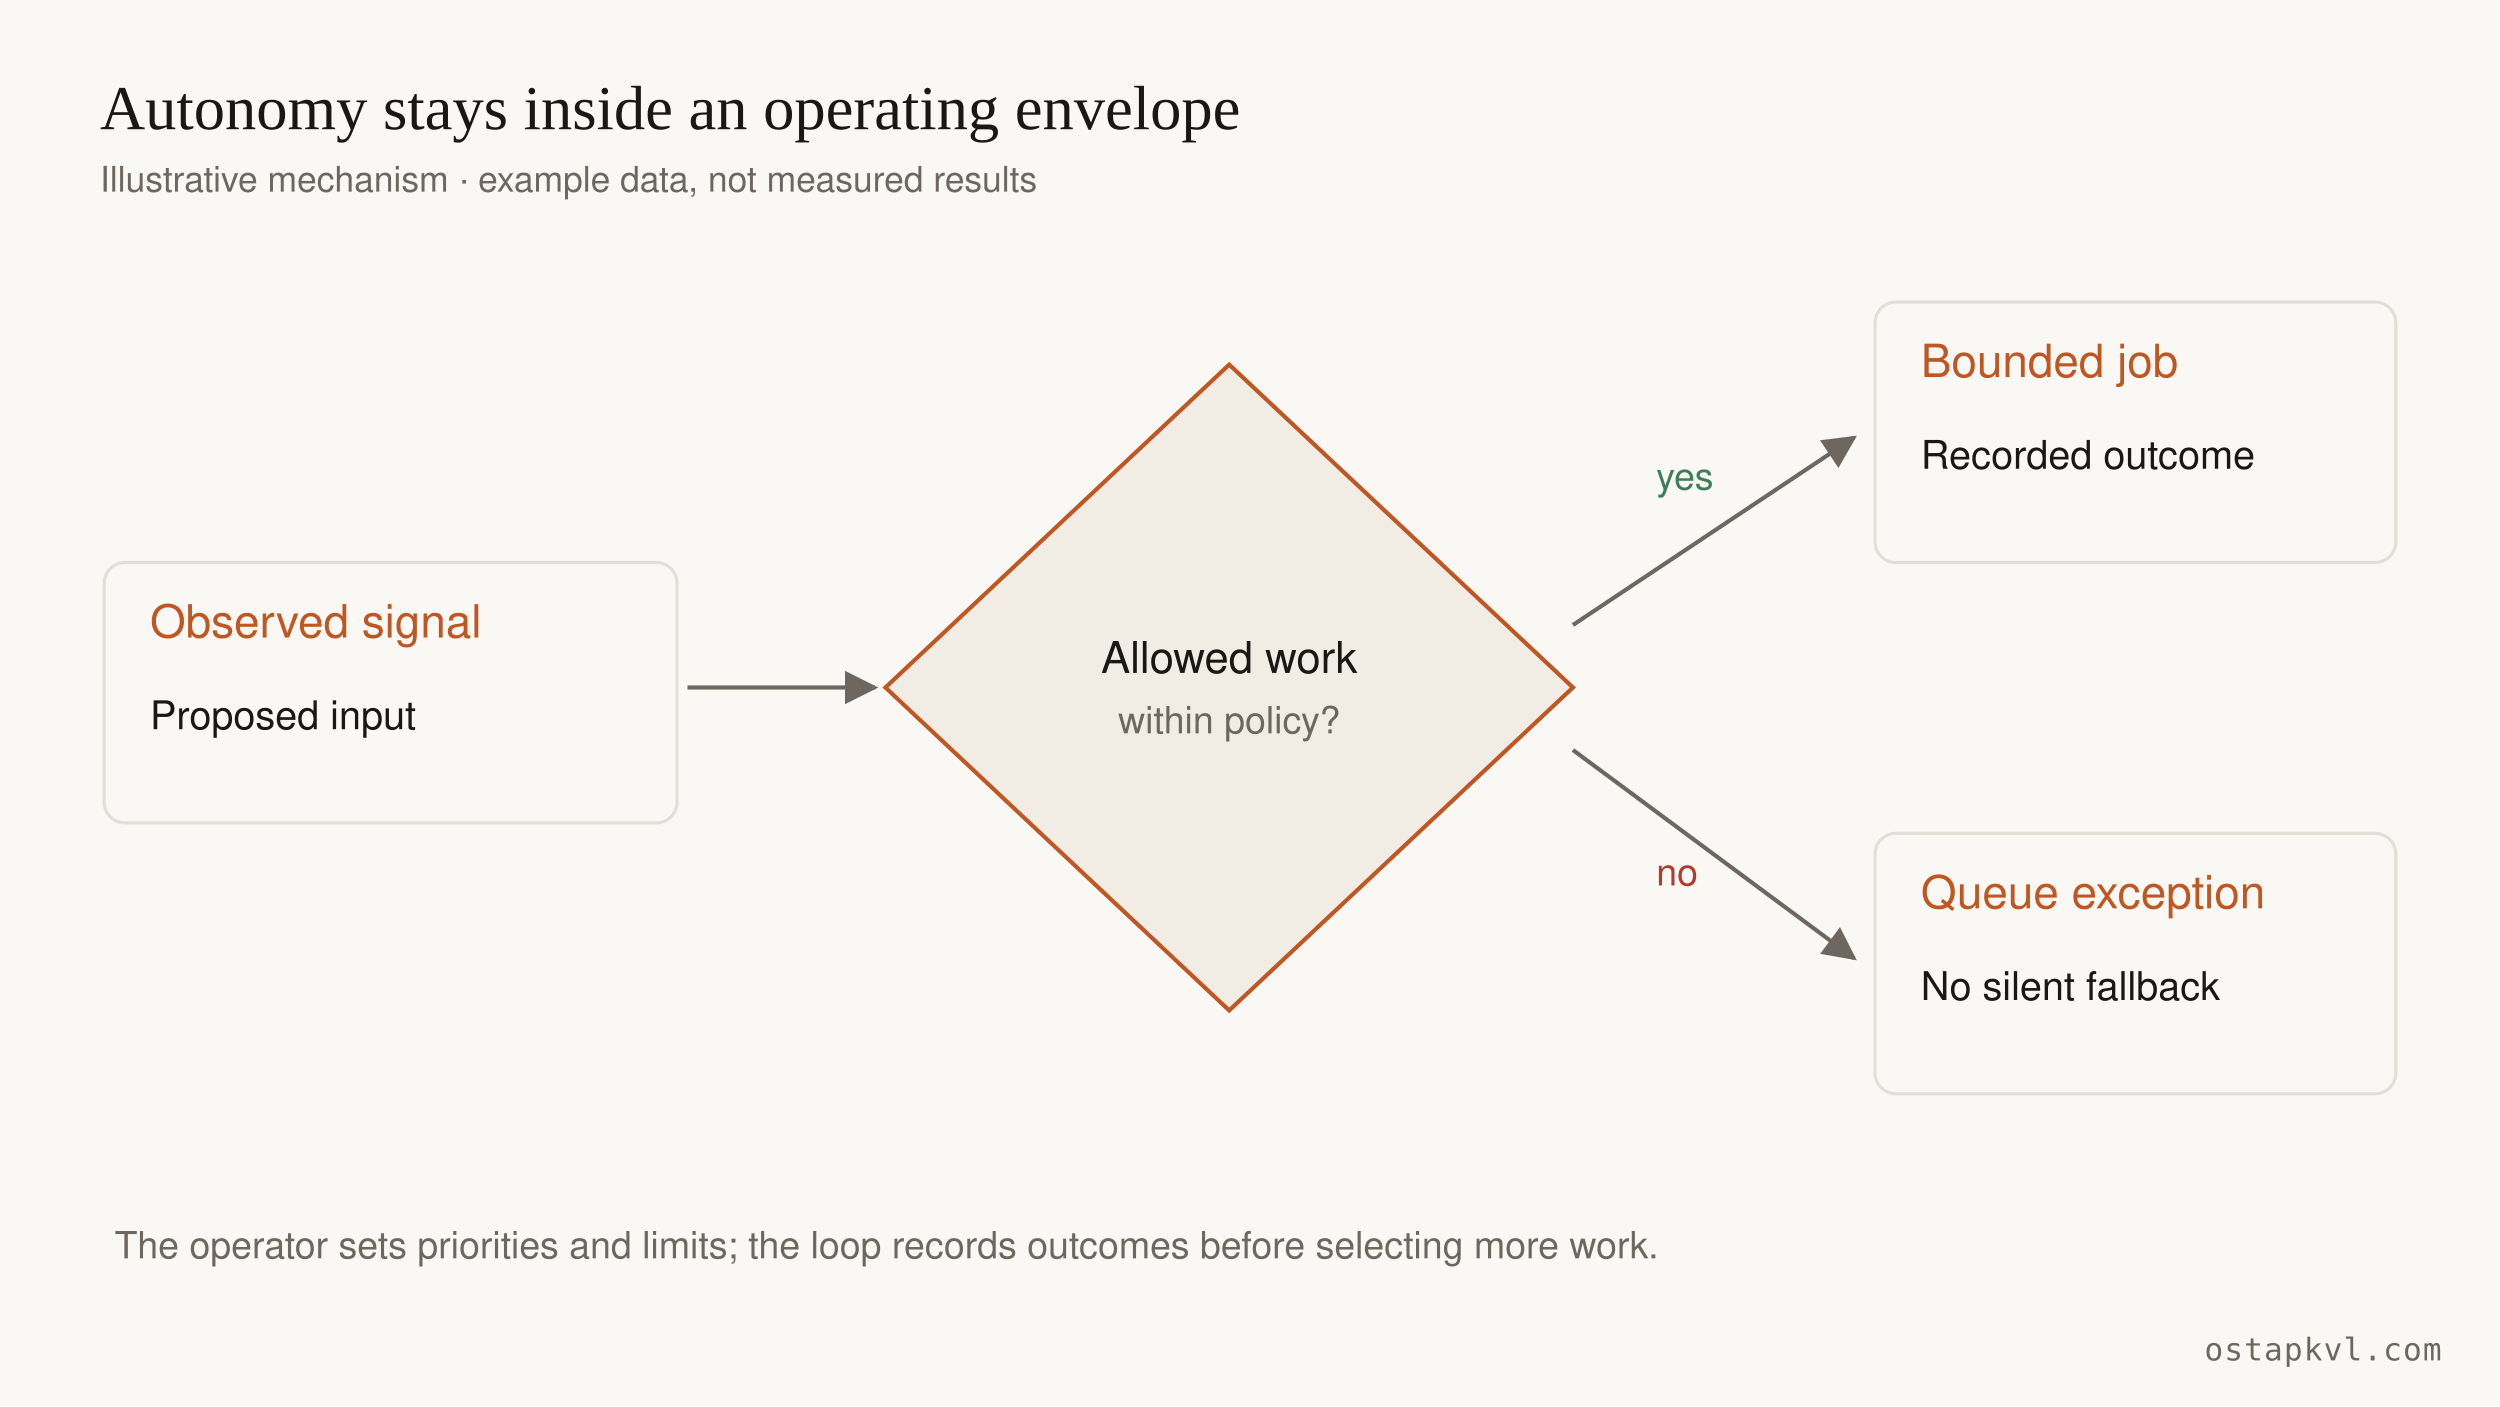
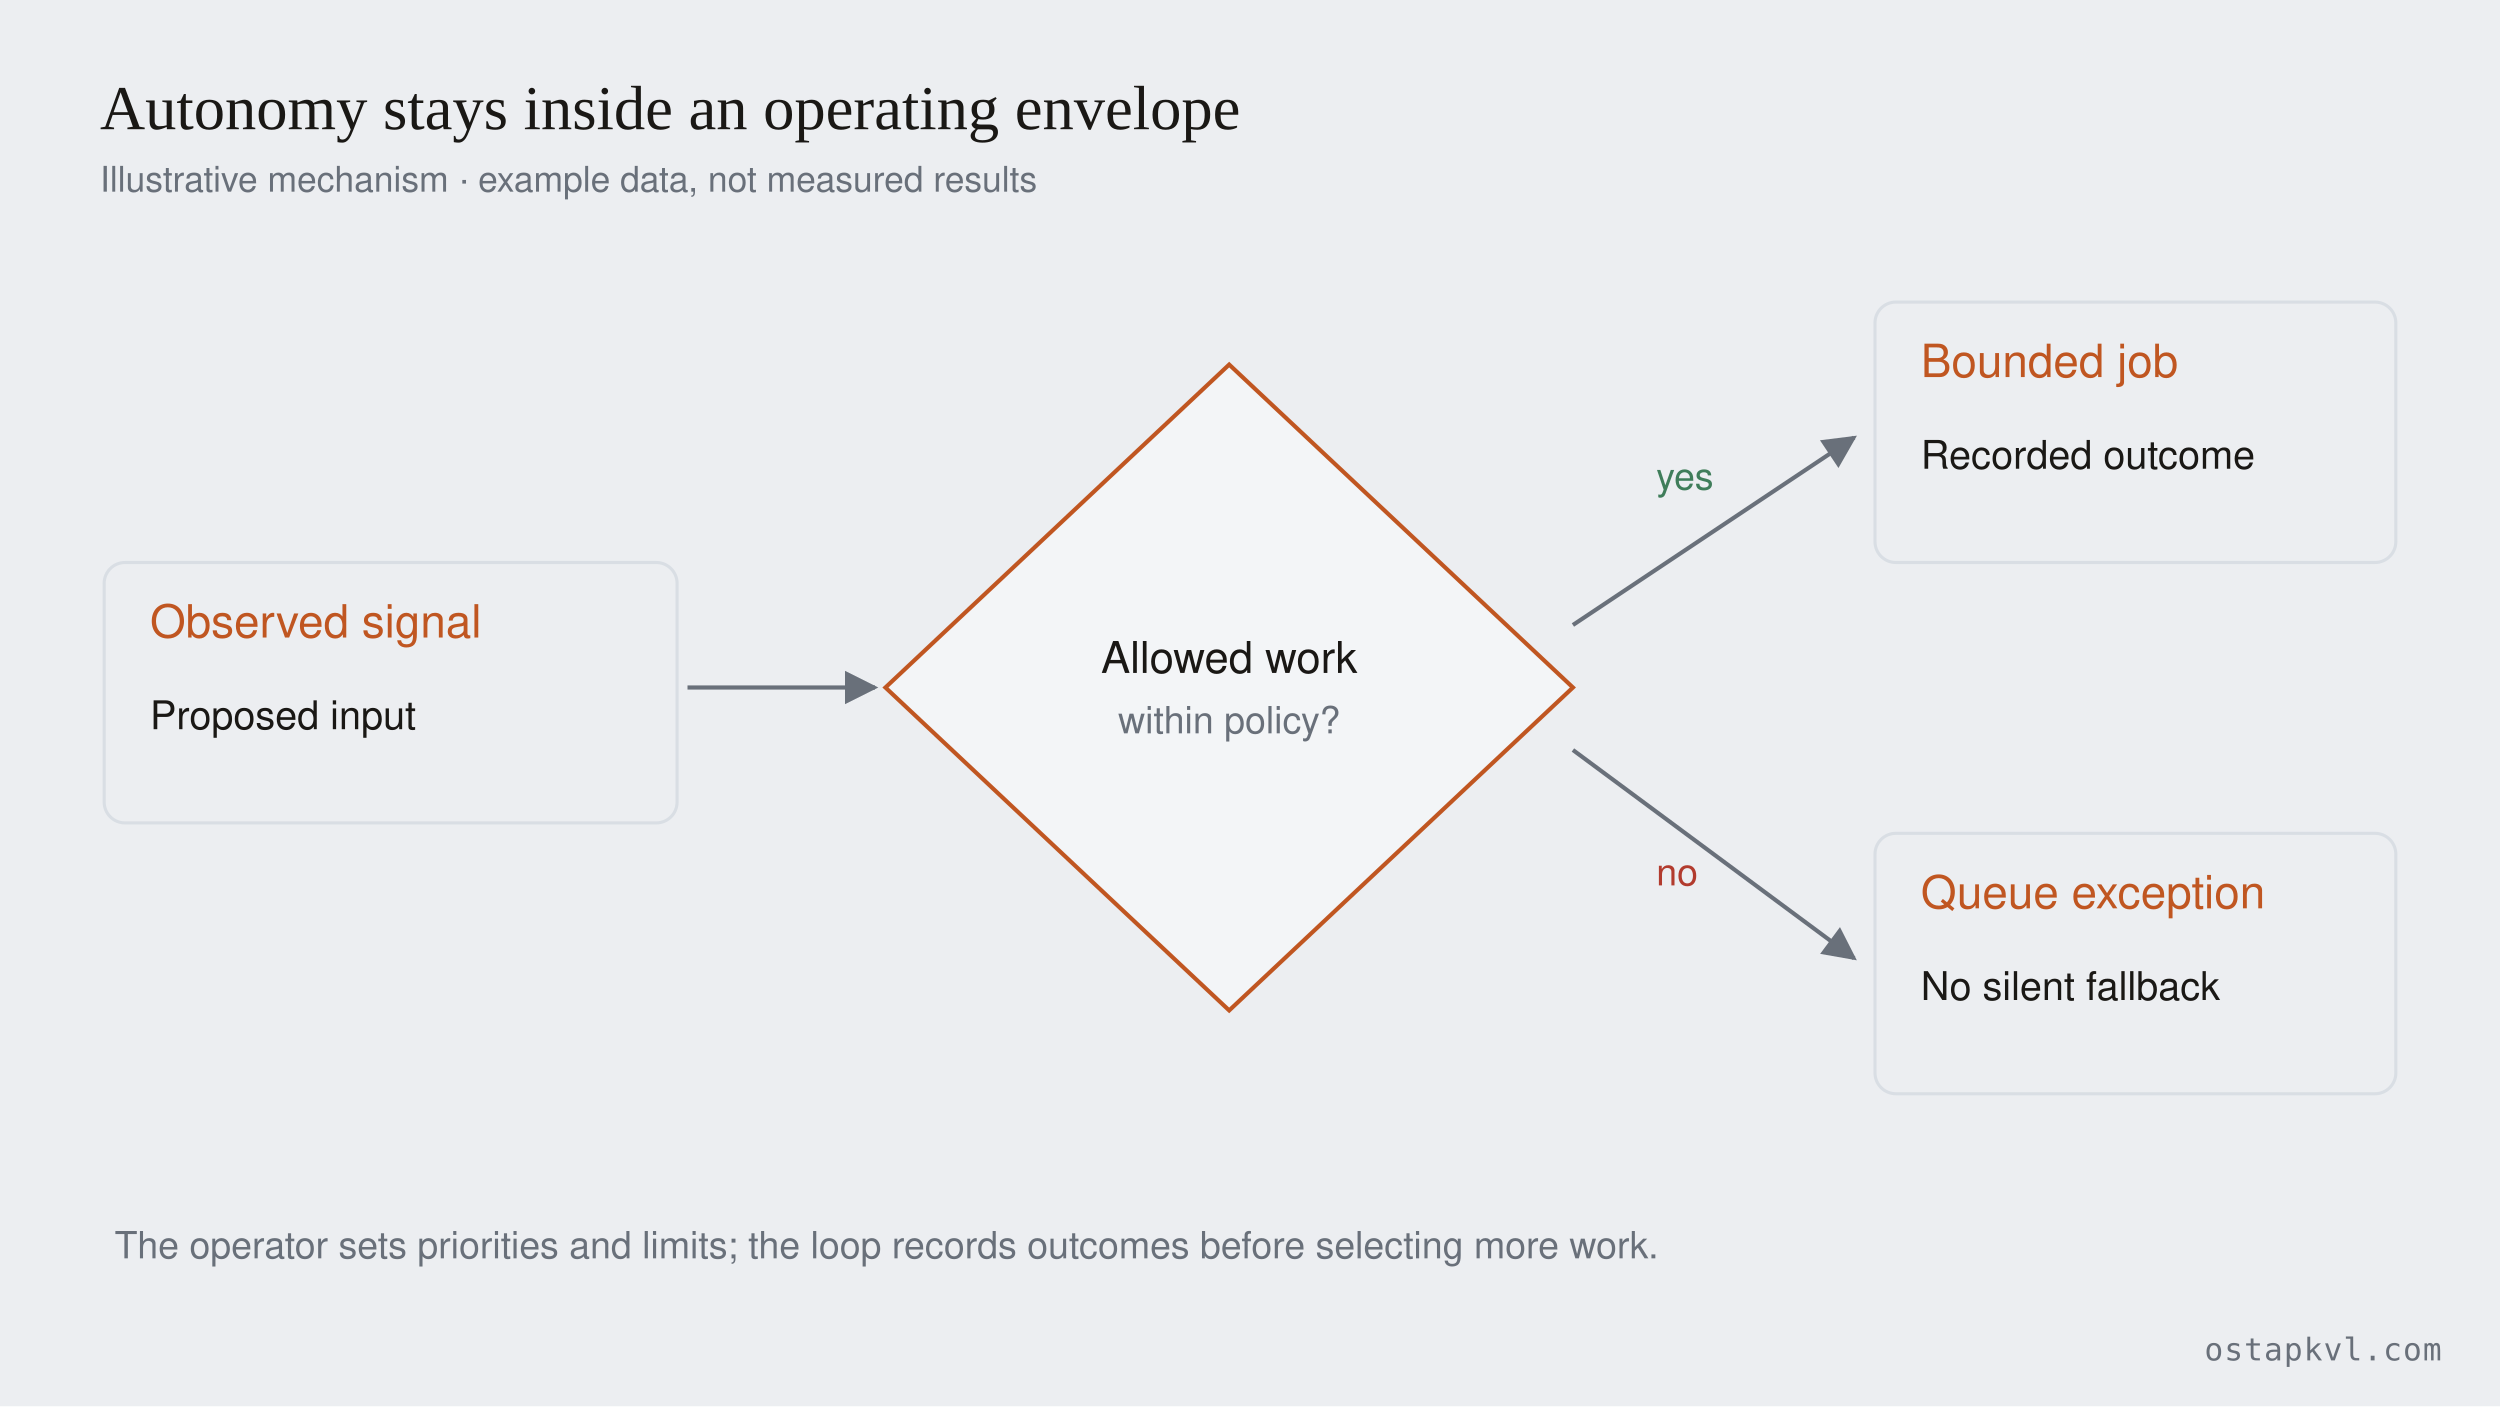
<svg xmlns="http://www.w3.org/2000/svg" width="1200" height="675" viewBox="0 0 1200 675" role="img" aria-label="Autonomy stays inside an operating envelope">
  <defs>
    <marker id="arr" viewBox="0 0 10 10" refX="9" refY="5" markerWidth="8" markerHeight="8" orient="auto-start-reverse">
-       <path d="M0,0 L10,5 L0,10 z" fill="#6E675F" />
+       <path d="M0,0 L10,5 L0,10 z" fill="#69707A" />
    </marker>
    <marker id="arrA" viewBox="0 0 10 10" refX="9" refY="5" markerWidth="8" markerHeight="8" orient="auto-start-reverse">
      <path d="M0,0 L10,5 L0,10 z" fill="#C05621" />
    </marker>
  </defs>
-   <rect width="100%" height="100%" fill="#FAF8F4" />
+   <rect width="100%" height="100%" fill="#ECEEF1" />
  <text x="48" y="62" font-family="Georgia, 'Times New Roman', serif" font-size="30" fill="#1A1815">Autonomy stays inside an operating envelope</text>
-   <text x="48" y="92" font-family="'Helvetica Neue', Helvetica, Arial, sans-serif" font-size="17" fill="#6E675F">Illustrative mechanism · example data, not measured results</text>
-   <rect x="50" y="270" width="275" height="125" rx="10" fill="#FAF8F4" stroke="#E3DED6" stroke-width="1.5" />
+   <text x="48" y="92" font-family="'Helvetica Neue', Helvetica, Arial, sans-serif" font-size="17" fill="#69707A">Illustrative mechanism · example data, not measured results</text>
+   <rect x="50" y="270" width="275" height="125" rx="10" fill="#ECEEF1" stroke="#D9DEE4" stroke-width="1.5" />
  <text x="72" y="306" font-family="'Helvetica Neue', Helvetica, Arial, sans-serif" font-size="22" fill="#C05621">Observed signal</text>
  <text x="72" y="350" font-family="'Helvetica Neue', Helvetica, Arial, sans-serif" font-size="19" fill="#1A1815">Proposed input</text>
-   <line x1="330" y1="330" x2="420" y2="330" stroke="#6E675F" stroke-width="2" marker-end="url(#arr)" />
-   <path d="M590 175L755 330L590 485L425 330Z" fill="#F1ECE4" stroke="#C05621" stroke-width="2" />
+   <line x1="330" y1="330" x2="420" y2="330" stroke="#69707A" stroke-width="2" marker-end="url(#arr)" />
+   <path d="M590 175L755 330L590 485L425 330Z" fill="#F3F5F7" stroke="#C05621" stroke-width="2" />
  <text text-anchor="middle" x="590" y="323" font-family="'Helvetica Neue', Helvetica, Arial, sans-serif" font-size="21" fill="#1A1815">Allowed work</text>
-   <text text-anchor="middle" x="590" y="352" font-family="'Helvetica Neue', Helvetica, Arial, sans-serif" font-size="18" fill="#6E675F">within policy?</text>
-   <line x1="755" y1="300" x2="890" y2="210" stroke="#6E675F" stroke-width="2" marker-end="url(#arr)" />
-   <line x1="755" y1="360" x2="890" y2="460" stroke="#6E675F" stroke-width="2" marker-end="url(#arr)" />
+   <text text-anchor="middle" x="590" y="352" font-family="'Helvetica Neue', Helvetica, Arial, sans-serif" font-size="18" fill="#69707A">within policy?</text>
+   <line x1="755" y1="300" x2="890" y2="210" stroke="#69707A" stroke-width="2" marker-end="url(#arr)" />
+   <line x1="755" y1="360" x2="890" y2="460" stroke="#69707A" stroke-width="2" marker-end="url(#arr)" />
  <text x="795" y="235" font-family="'Helvetica Neue', Helvetica, Arial, sans-serif" font-size="18" fill="#3F7D5A">yes</text>
  <text x="795" y="425" font-family="'Helvetica Neue', Helvetica, Arial, sans-serif" font-size="18" fill="#B23B2E">no</text>
-   <rect x="900" y="145" width="250" height="125" rx="10" fill="#FAF8F4" stroke="#E3DED6" stroke-width="1.5" />
+   <rect x="900" y="145" width="250" height="125" rx="10" fill="#ECEEF1" stroke="#D9DEE4" stroke-width="1.5" />
  <text x="922" y="181" font-family="'Helvetica Neue', Helvetica, Arial, sans-serif" font-size="22" fill="#C05621">Bounded job</text>
  <text x="922" y="225" font-family="'Helvetica Neue', Helvetica, Arial, sans-serif" font-size="19" fill="#1A1815">Recorded outcome</text>
-   <rect x="900" y="400" width="250" height="125" rx="10" fill="#FAF8F4" stroke="#E3DED6" stroke-width="1.5" />
+   <rect x="900" y="400" width="250" height="125" rx="10" fill="#ECEEF1" stroke="#D9DEE4" stroke-width="1.5" />
  <text x="922" y="436" font-family="'Helvetica Neue', Helvetica, Arial, sans-serif" font-size="22" fill="#C05621">Queue exception</text>
  <text x="922" y="480" font-family="'Helvetica Neue', Helvetica, Arial, sans-serif" font-size="19" fill="#1A1815">No silent fallback</text>
-   <text x="55" y="604" font-family="'Helvetica Neue', Helvetica, Arial, sans-serif" font-size="18" fill="#6E675F">The operator sets priorities and limits; the loop records outcomes before selecting more work.</text>
-   <text x="1172" y="653" font-family="Menlo, Consolas, monospace" font-size="15" fill="#6E675F" text-anchor="end" letter-spacing="0.5">ostapkvl.com</text>
+   <text x="55" y="604" font-family="'Helvetica Neue', Helvetica, Arial, sans-serif" font-size="18" fill="#69707A">The operator sets priorities and limits; the loop records outcomes before selecting more work.</text>
+   <text x="1172" y="653" font-family="Menlo, Consolas, monospace" font-size="15" fill="#69707A" text-anchor="end" letter-spacing="0.5">ostapkvl.com</text>
</svg>
